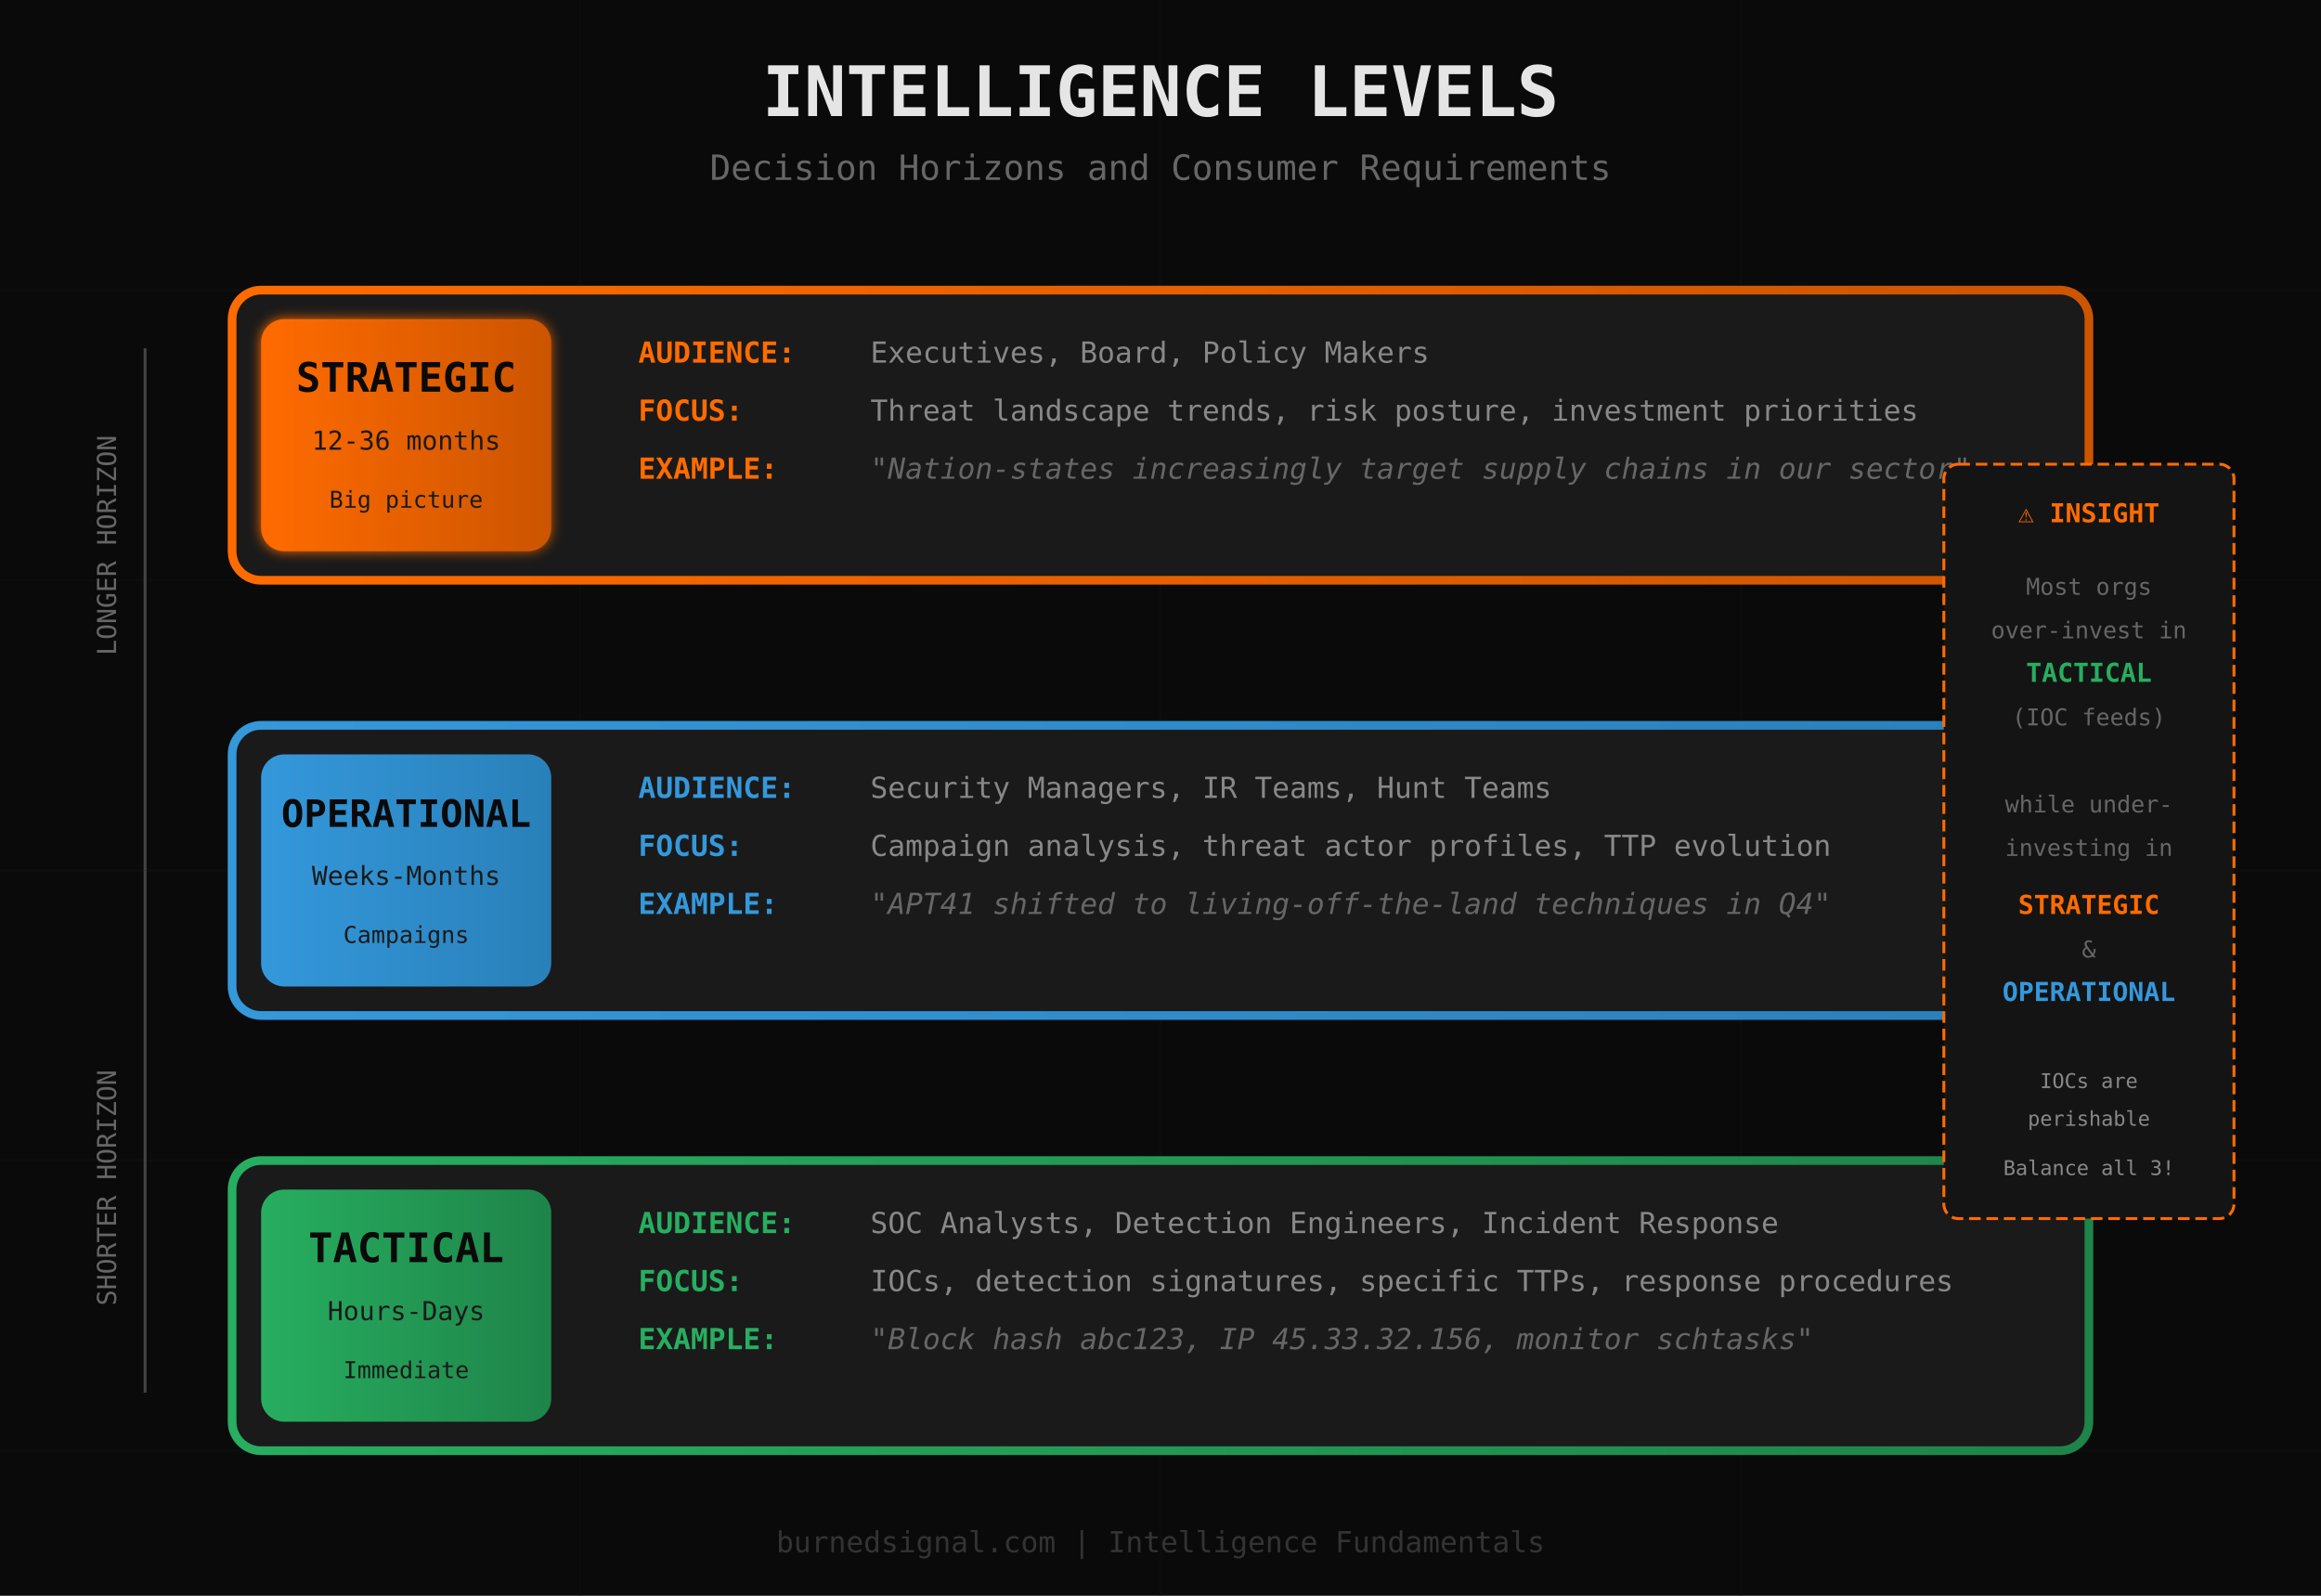
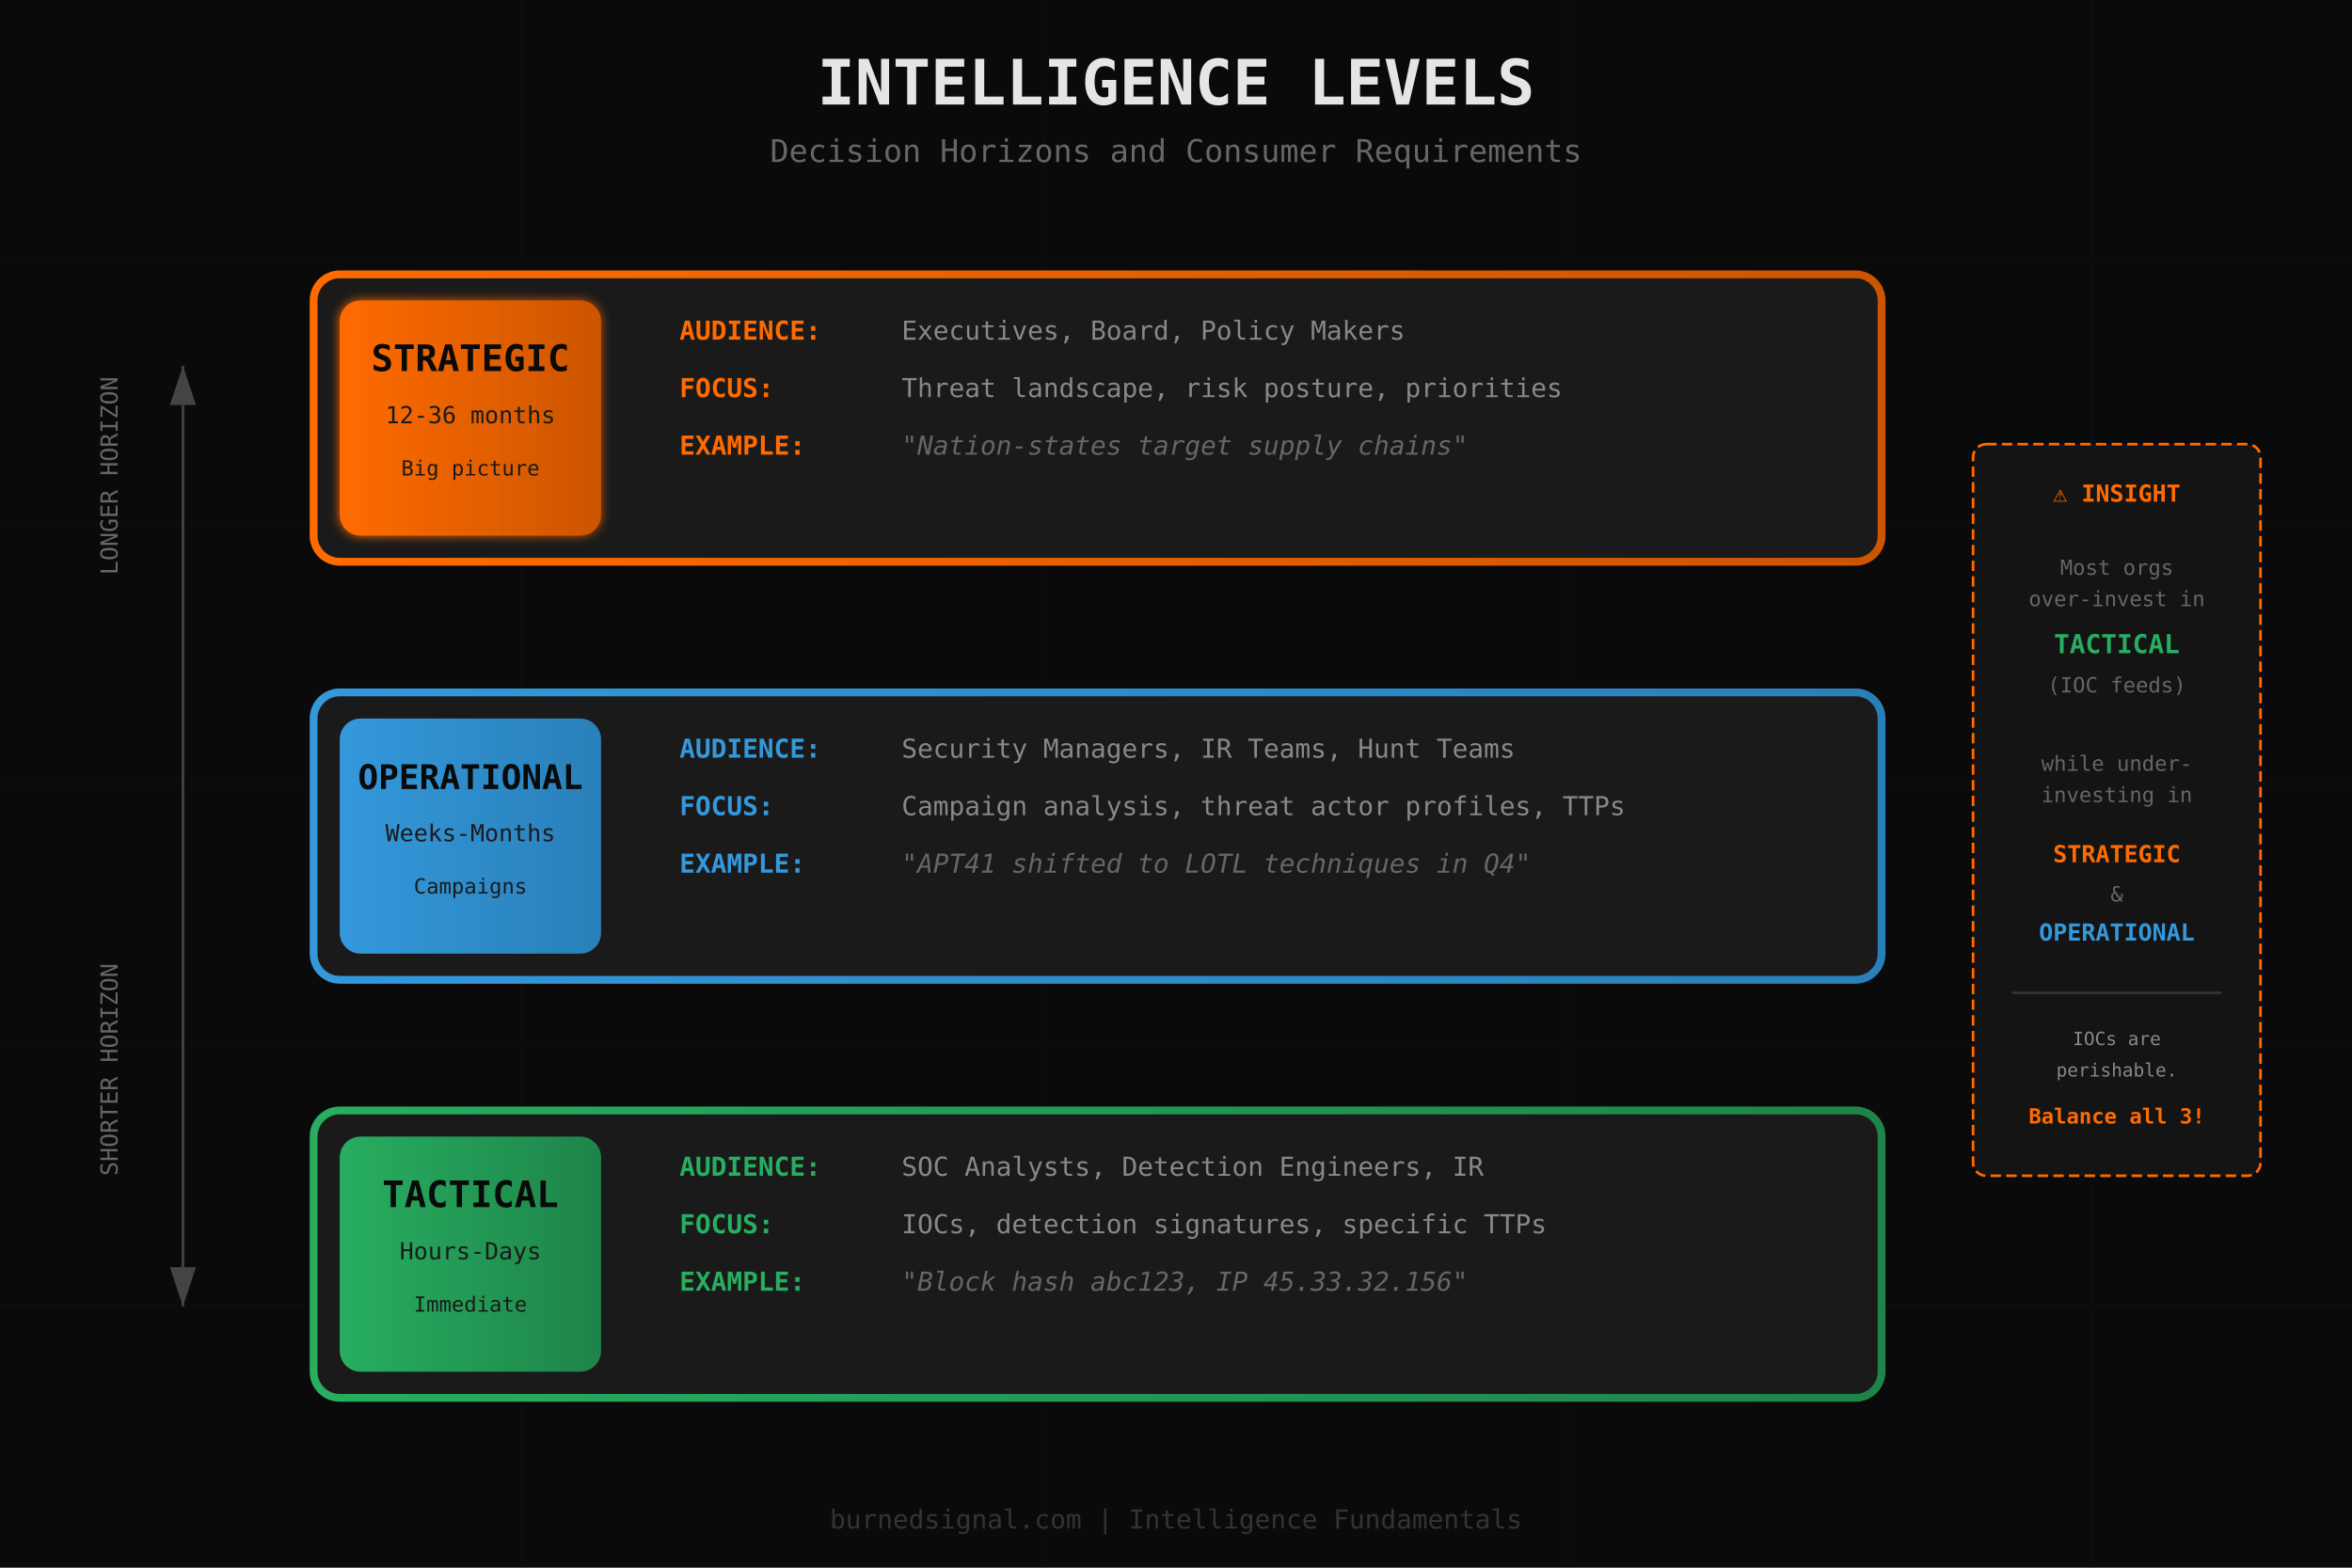
- <svg xmlns="http://www.w3.org/2000/svg" viewBox="0 0 800 550">
+ <svg xmlns="http://www.w3.org/2000/svg" viewBox="0 0 900 600">
  <defs>
    <linearGradient id="strategicGrad" x1="0%" y1="0%" x2="100%" y2="0%">
      <stop offset="0%" style="stop-color:#ff6b00" />
      <stop offset="100%" style="stop-color:#cc5500" />
    </linearGradient>
    <linearGradient id="operationalGrad" x1="0%" y1="0%" x2="100%" y2="0%">
      <stop offset="0%" style="stop-color:#3498db" />
      <stop offset="100%" style="stop-color:#2980b9" />
    </linearGradient>
    <linearGradient id="tacticalGrad" x1="0%" y1="0%" x2="100%" y2="0%">
      <stop offset="0%" style="stop-color:#27ae60" />
      <stop offset="100%" style="stop-color:#1e8449" />
    </linearGradient>
    <filter id="glow">
      <feGaussianBlur stdDeviation="2" result="coloredBlur" />
      <feMerge>
        <feMergeNode in="coloredBlur" />
        <feMergeNode in="SourceGraphic" />
      </feMerge>
    </filter>
  </defs>
-   <rect width="800" height="550" fill="#0a0a0a" />
+   <rect width="900" height="600" fill="#0a0a0a" />
  <g stroke="#141414" stroke-width="1" opacity="0.3">
-     <line x1="0" y1="100" x2="800" y2="100" />
-     <line x1="0" y1="200" x2="800" y2="200" />
-     <line x1="0" y1="300" x2="800" y2="300" />
-     <line x1="0" y1="400" x2="800" y2="400" />
-     <line x1="0" y1="500" x2="800" y2="500" />
-     <line x1="200" y1="0" x2="200" y2="550" />
-     <line x1="400" y1="0" x2="400" y2="550" />
-     <line x1="600" y1="0" x2="600" y2="550" />
+     <line x1="0" y1="100" x2="900" y2="100" />
+     <line x1="0" y1="200" x2="900" y2="200" />
+     <line x1="0" y1="300" x2="900" y2="300" />
+     <line x1="0" y1="400" x2="900" y2="400" />
+     <line x1="0" y1="500" x2="900" y2="500" />
+     <line x1="200" y1="0" x2="200" y2="600" />
+     <line x1="400" y1="0" x2="400" y2="600" />
+     <line x1="600" y1="0" x2="600" y2="600" />
+     <line x1="800" y1="0" x2="800" y2="600" />
  </g>
-   <text x="400" y="40" text-anchor="middle" fill="#e5e5e5" font-family="monospace" font-size="24" font-weight="bold">INTELLIGENCE LEVELS</text>
-   <text x="400" y="62" text-anchor="middle" fill="#666" font-family="monospace" font-size="12">Decision Horizons and Consumer Requirements</text>
-   <g transform="translate(50, 300)">
-     <line x1="0" y1="0" x2="0" y2="-180" stroke="#444" stroke-width="1" />
-     <line x1="0" y1="0" x2="0" y2="180" stroke="#444" stroke-width="1" />
-     <text x="-10" y="-150" text-anchor="end" fill="#666" font-family="monospace" font-size="9" transform="rotate(-90 -10 -150)">LONGER HORIZON</text>
-     <text x="-10" y="150" text-anchor="start" fill="#666" font-family="monospace" font-size="9" transform="rotate(-90 -10 150)">SHORTER HORIZON</text>
+   <text x="450" y="40" text-anchor="middle" fill="#e5e5e5" font-family="monospace" font-size="24" font-weight="bold">INTELLIGENCE LEVELS</text>
+   <text x="450" y="62" text-anchor="middle" fill="#666" font-family="monospace" font-size="12">Decision Horizons and Consumer Requirements</text>
+   <g transform="translate(70, 320)">
+     <line x1="0" y1="-180" x2="0" y2="180" stroke="#444" stroke-width="1" />
+     <polygon points="0,-180 -5,-165 5,-165" fill="#444" />
+     <polygon points="0,180 -5,165 5,165" fill="#444" />
+     <text x="-25" y="-100" fill="#666" font-family="monospace" font-size="9" transform="rotate(-90 -25 -100)">LONGER HORIZON</text>
+     <text x="-25" y="130" fill="#666" font-family="monospace" font-size="9" transform="rotate(-90 -25 130)">SHORTER HORIZON</text>
  </g>
-   <g transform="translate(400, 140)">
-     <rect x="-320" y="-40" width="640" height="100" rx="10" fill="#1a1a1a" stroke="url(#strategicGrad)" stroke-width="3" />
-     <rect x="-310" y="-30" width="100" height="80" rx="8" fill="url(#strategicGrad)" filter="url(#glow)" />
-     <text x="-260" y="-5" text-anchor="middle" fill="#0a0a0a" font-family="monospace" font-size="14" font-weight="bold">STRATEGIC</text>
-     <text x="-260" y="15" text-anchor="middle" fill="#1a1a1a" font-family="monospace" font-size="9">12-36 months</text>
-     <text x="-260" y="35" text-anchor="middle" fill="#1a1a1a" font-family="monospace" font-size="8">Big picture</text>
+   <g transform="translate(440, 150)">
+     <rect x="-320" y="-45" width="600" height="110" rx="10" fill="#1a1a1a" stroke="url(#strategicGrad)" stroke-width="3" />
+     <rect x="-310" y="-35" width="100" height="90" rx="8" fill="url(#strategicGrad)" filter="url(#glow)" />
+     <text x="-260" y="-8" text-anchor="middle" fill="#0a0a0a" font-family="monospace" font-size="14" font-weight="bold">STRATEGIC</text>
+     <text x="-260" y="12" text-anchor="middle" fill="#1a1a1a" font-family="monospace" font-size="9">12-36 months</text>
+     <text x="-260" y="32" text-anchor="middle" fill="#1a1a1a" font-family="monospace" font-size="8">Big picture</text>
    <g fill="#888" font-family="monospace" font-size="10">
-       <text x="-180" y="-15" fill="#ff6b00" font-weight="bold">AUDIENCE:</text>
-       <text x="-100" y="-15">Executives, Board, Policy Makers</text>
-       <text x="-180" y="5" fill="#ff6b00" font-weight="bold">FOCUS:</text>
-       <text x="-100" y="5">Threat landscape trends, risk posture, investment priorities</text>
-       <text x="-180" y="25" fill="#ff6b00" font-weight="bold">EXAMPLE:</text>
-       <text x="-100" y="25" fill="#666" font-style="italic">"Nation-states increasingly target supply chains in our sector"</text>
+       <text x="-180" y="-20" fill="#ff6b00" font-weight="bold">AUDIENCE:</text>
+       <text x="-95" y="-20">Executives, Board, Policy Makers</text>
+       <text x="-180" y="2" fill="#ff6b00" font-weight="bold">FOCUS:</text>
+       <text x="-95" y="2">Threat landscape, risk posture, priorities</text>
+       <text x="-180" y="24" fill="#ff6b00" font-weight="bold">EXAMPLE:</text>
+       <text x="-95" y="24" fill="#666" font-style="italic">"Nation-states target supply chains"</text>
    </g>
  </g>
-   <g transform="translate(400, 290)">
-     <rect x="-320" y="-40" width="640" height="100" rx="10" fill="#1a1a1a" stroke="url(#operationalGrad)" stroke-width="3" />
-     <rect x="-310" y="-30" width="100" height="80" rx="8" fill="url(#operationalGrad)" />
-     <text x="-260" y="-5" text-anchor="middle" fill="#0a0a0a" font-family="monospace" font-size="13" font-weight="bold">OPERATIONAL</text>
-     <text x="-260" y="15" text-anchor="middle" fill="#1a1a1a" font-family="monospace" font-size="9">Weeks-Months</text>
-     <text x="-260" y="35" text-anchor="middle" fill="#1a1a1a" font-family="monospace" font-size="8">Campaigns</text>
+   <g transform="translate(440, 310)">
+     <rect x="-320" y="-45" width="600" height="110" rx="10" fill="#1a1a1a" stroke="url(#operationalGrad)" stroke-width="3" />
+     <rect x="-310" y="-35" width="100" height="90" rx="8" fill="url(#operationalGrad)" />
+     <text x="-260" y="-8" text-anchor="middle" fill="#0a0a0a" font-family="monospace" font-size="13" font-weight="bold">OPERATIONAL</text>
+     <text x="-260" y="12" text-anchor="middle" fill="#1a1a1a" font-family="monospace" font-size="9">Weeks-Months</text>
+     <text x="-260" y="32" text-anchor="middle" fill="#1a1a1a" font-family="monospace" font-size="8">Campaigns</text>
    <g fill="#888" font-family="monospace" font-size="10">
-       <text x="-180" y="-15" fill="#3498db" font-weight="bold">AUDIENCE:</text>
-       <text x="-100" y="-15">Security Managers, IR Teams, Hunt Teams</text>
-       <text x="-180" y="5" fill="#3498db" font-weight="bold">FOCUS:</text>
-       <text x="-100" y="5">Campaign analysis, threat actor profiles, TTP evolution</text>
-       <text x="-180" y="25" fill="#3498db" font-weight="bold">EXAMPLE:</text>
-       <text x="-100" y="25" fill="#666" font-style="italic">"APT41 shifted to living-off-the-land techniques in Q4"</text>
+       <text x="-180" y="-20" fill="#3498db" font-weight="bold">AUDIENCE:</text>
+       <text x="-95" y="-20">Security Managers, IR Teams, Hunt Teams</text>
+       <text x="-180" y="2" fill="#3498db" font-weight="bold">FOCUS:</text>
+       <text x="-95" y="2">Campaign analysis, threat actor profiles, TTPs</text>
+       <text x="-180" y="24" fill="#3498db" font-weight="bold">EXAMPLE:</text>
+       <text x="-95" y="24" fill="#666" font-style="italic">"APT41 shifted to LOTL techniques in Q4"</text>
    </g>
  </g>
-   <g transform="translate(400, 440)">
-     <rect x="-320" y="-40" width="640" height="100" rx="10" fill="#1a1a1a" stroke="url(#tacticalGrad)" stroke-width="3" />
-     <rect x="-310" y="-30" width="100" height="80" rx="8" fill="url(#tacticalGrad)" />
-     <text x="-260" y="-5" text-anchor="middle" fill="#0a0a0a" font-family="monospace" font-size="14" font-weight="bold">TACTICAL</text>
-     <text x="-260" y="15" text-anchor="middle" fill="#1a1a1a" font-family="monospace" font-size="9">Hours-Days</text>
-     <text x="-260" y="35" text-anchor="middle" fill="#1a1a1a" font-family="monospace" font-size="8">Immediate</text>
+   <g transform="translate(440, 470)">
+     <rect x="-320" y="-45" width="600" height="110" rx="10" fill="#1a1a1a" stroke="url(#tacticalGrad)" stroke-width="3" />
+     <rect x="-310" y="-35" width="100" height="90" rx="8" fill="url(#tacticalGrad)" />
+     <text x="-260" y="-8" text-anchor="middle" fill="#0a0a0a" font-family="monospace" font-size="14" font-weight="bold">TACTICAL</text>
+     <text x="-260" y="12" text-anchor="middle" fill="#1a1a1a" font-family="monospace" font-size="9">Hours-Days</text>
+     <text x="-260" y="32" text-anchor="middle" fill="#1a1a1a" font-family="monospace" font-size="8">Immediate</text>
    <g fill="#888" font-family="monospace" font-size="10">
-       <text x="-180" y="-15" fill="#27ae60" font-weight="bold">AUDIENCE:</text>
-       <text x="-100" y="-15">SOC Analysts, Detection Engineers, Incident Response</text>
-       <text x="-180" y="5" fill="#27ae60" font-weight="bold">FOCUS:</text>
-       <text x="-100" y="5">IOCs, detection signatures, specific TTPs, response procedures</text>
-       <text x="-180" y="25" fill="#27ae60" font-weight="bold">EXAMPLE:</text>
-       <text x="-100" y="25" fill="#666" font-style="italic">"Block hash abc123, IP 45.33.32.156, monitor schtasks"</text>
+       <text x="-180" y="-20" fill="#27ae60" font-weight="bold">AUDIENCE:</text>
+       <text x="-95" y="-20">SOC Analysts, Detection Engineers, IR</text>
+       <text x="-180" y="2" fill="#27ae60" font-weight="bold">FOCUS:</text>
+       <text x="-95" y="2">IOCs, detection signatures, specific TTPs</text>
+       <text x="-180" y="24" fill="#27ae60" font-weight="bold">EXAMPLE:</text>
+       <text x="-95" y="24" fill="#666" font-style="italic">"Block hash abc123, IP 45.33.32.156"</text>
    </g>
  </g>
-   <g transform="translate(720, 290)">
-     <rect x="-50" y="-130" width="100" height="260" rx="5" fill="#141414" stroke="#ff6b00" stroke-width="1" stroke-dasharray="4,2" />
-     <text x="0" y="-110" text-anchor="middle" fill="#ff6b00" font-family="monospace" font-size="9" font-weight="bold">⚠ INSIGHT</text>
-     <text x="0" y="-85" text-anchor="middle" fill="#666" font-family="monospace" font-size="8">Most orgs</text>
-     <text x="0" y="-70" text-anchor="middle" fill="#666" font-family="monospace" font-size="8">over-invest in</text>
-     <text x="0" y="-55" text-anchor="middle" fill="#27ae60" font-family="monospace" font-size="9" font-weight="bold">TACTICAL</text>
-     <text x="0" y="-40" text-anchor="middle" fill="#666" font-family="monospace" font-size="8">(IOC feeds)</text>
-     <text x="0" y="-10" text-anchor="middle" fill="#666" font-family="monospace" font-size="8">while under-</text>
-     <text x="0" y="5" text-anchor="middle" fill="#666" font-family="monospace" font-size="8">investing in</text>
-     <text x="0" y="25" text-anchor="middle" fill="#ff6b00" font-family="monospace" font-size="9" font-weight="bold">STRATEGIC</text>
-     <text x="0" y="40" text-anchor="middle" fill="#666" font-family="monospace" font-size="8">&amp;</text>
-     <text x="0" y="55" text-anchor="middle" fill="#3498db" font-family="monospace" font-size="9" font-weight="bold">OPERATIONAL</text>
-     <text x="0" y="85" text-anchor="middle" fill="#888" font-family="monospace" font-size="7">IOCs are</text>
-     <text x="0" y="98" text-anchor="middle" fill="#888" font-family="monospace" font-size="7">perishable</text>
-     <text x="0" y="115" text-anchor="middle" fill="#888" font-family="monospace" font-size="7">Balance all 3!</text>
+   <g transform="translate(810, 310)">
+     <rect x="-55" y="-140" width="110" height="280" rx="5" fill="#141414" stroke="#ff6b00" stroke-width="1" stroke-dasharray="4,2" />
+     <text x="0" y="-118" text-anchor="middle" fill="#ff6b00" font-family="monospace" font-size="9" font-weight="bold">⚠ INSIGHT</text>
+     <text x="0" y="-90" text-anchor="middle" fill="#666" font-family="monospace" font-size="8">Most orgs</text>
+     <text x="0" y="-78" text-anchor="middle" fill="#666" font-family="monospace" font-size="8">over-invest in</text>
+     <text x="0" y="-60" text-anchor="middle" fill="#27ae60" font-family="monospace" font-size="10" font-weight="bold">TACTICAL</text>
+     <text x="0" y="-45" text-anchor="middle" fill="#666" font-family="monospace" font-size="8">(IOC feeds)</text>
+     <text x="0" y="-15" text-anchor="middle" fill="#666" font-family="monospace" font-size="8">while under-</text>
+     <text x="0" y="-3" text-anchor="middle" fill="#666" font-family="monospace" font-size="8">investing in</text>
+     <text x="0" y="20" text-anchor="middle" fill="#ff6b00" font-family="monospace" font-size="9" font-weight="bold">STRATEGIC</text>
+     <text x="0" y="35" text-anchor="middle" fill="#666" font-family="monospace" font-size="8">&amp;</text>
+     <text x="0" y="50" text-anchor="middle" fill="#3498db" font-family="monospace" font-size="9" font-weight="bold">OPERATIONAL</text>
+     <line x1="-40" y1="70" x2="40" y2="70" stroke="#333" stroke-width="1" />
+     <text x="0" y="90" text-anchor="middle" fill="#888" font-family="monospace" font-size="7">IOCs are</text>
+     <text x="0" y="102" text-anchor="middle" fill="#888" font-family="monospace" font-size="7">perishable.</text>
+     <text x="0" y="120" text-anchor="middle" fill="#ff6b00" font-family="monospace" font-size="8" font-weight="bold">Balance all 3!</text>
  </g>
-   <text x="400" y="535" text-anchor="middle" fill="#333" font-family="monospace" font-size="10">burnedsignal.com | Intelligence Fundamentals</text>
+   <text x="450" y="585" text-anchor="middle" fill="#333" font-family="monospace" font-size="10">burnedsignal.com | Intelligence Fundamentals</text>
</svg>
